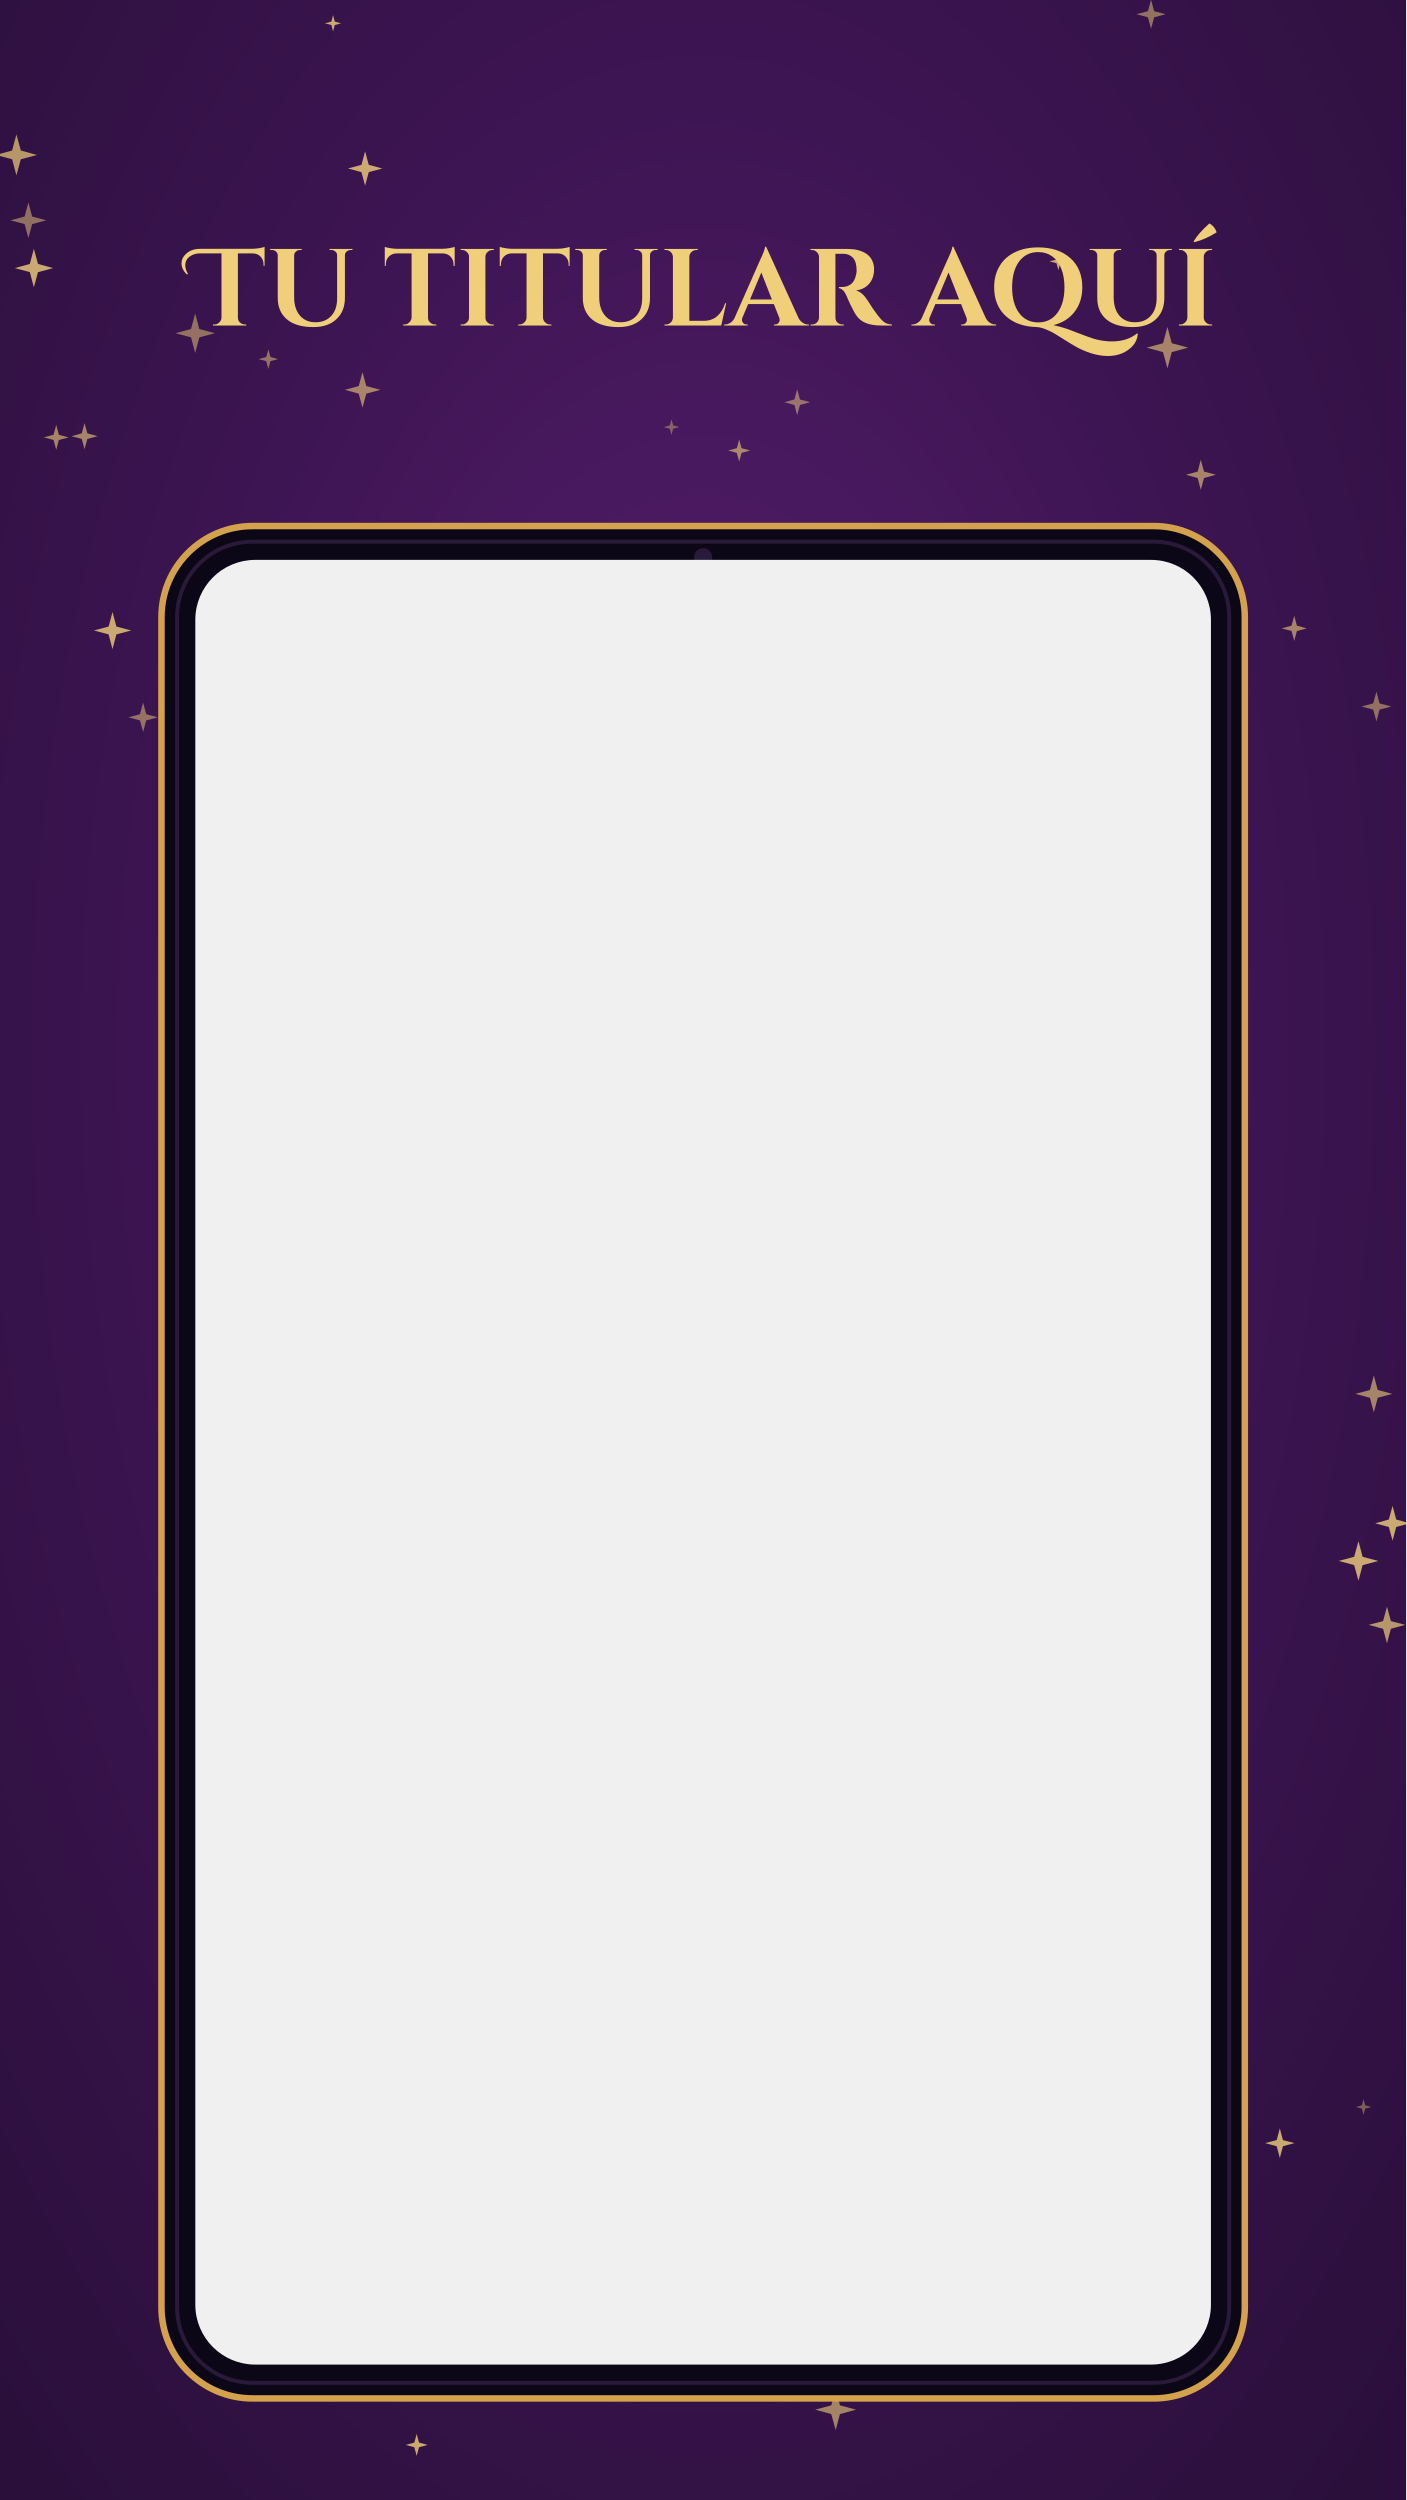
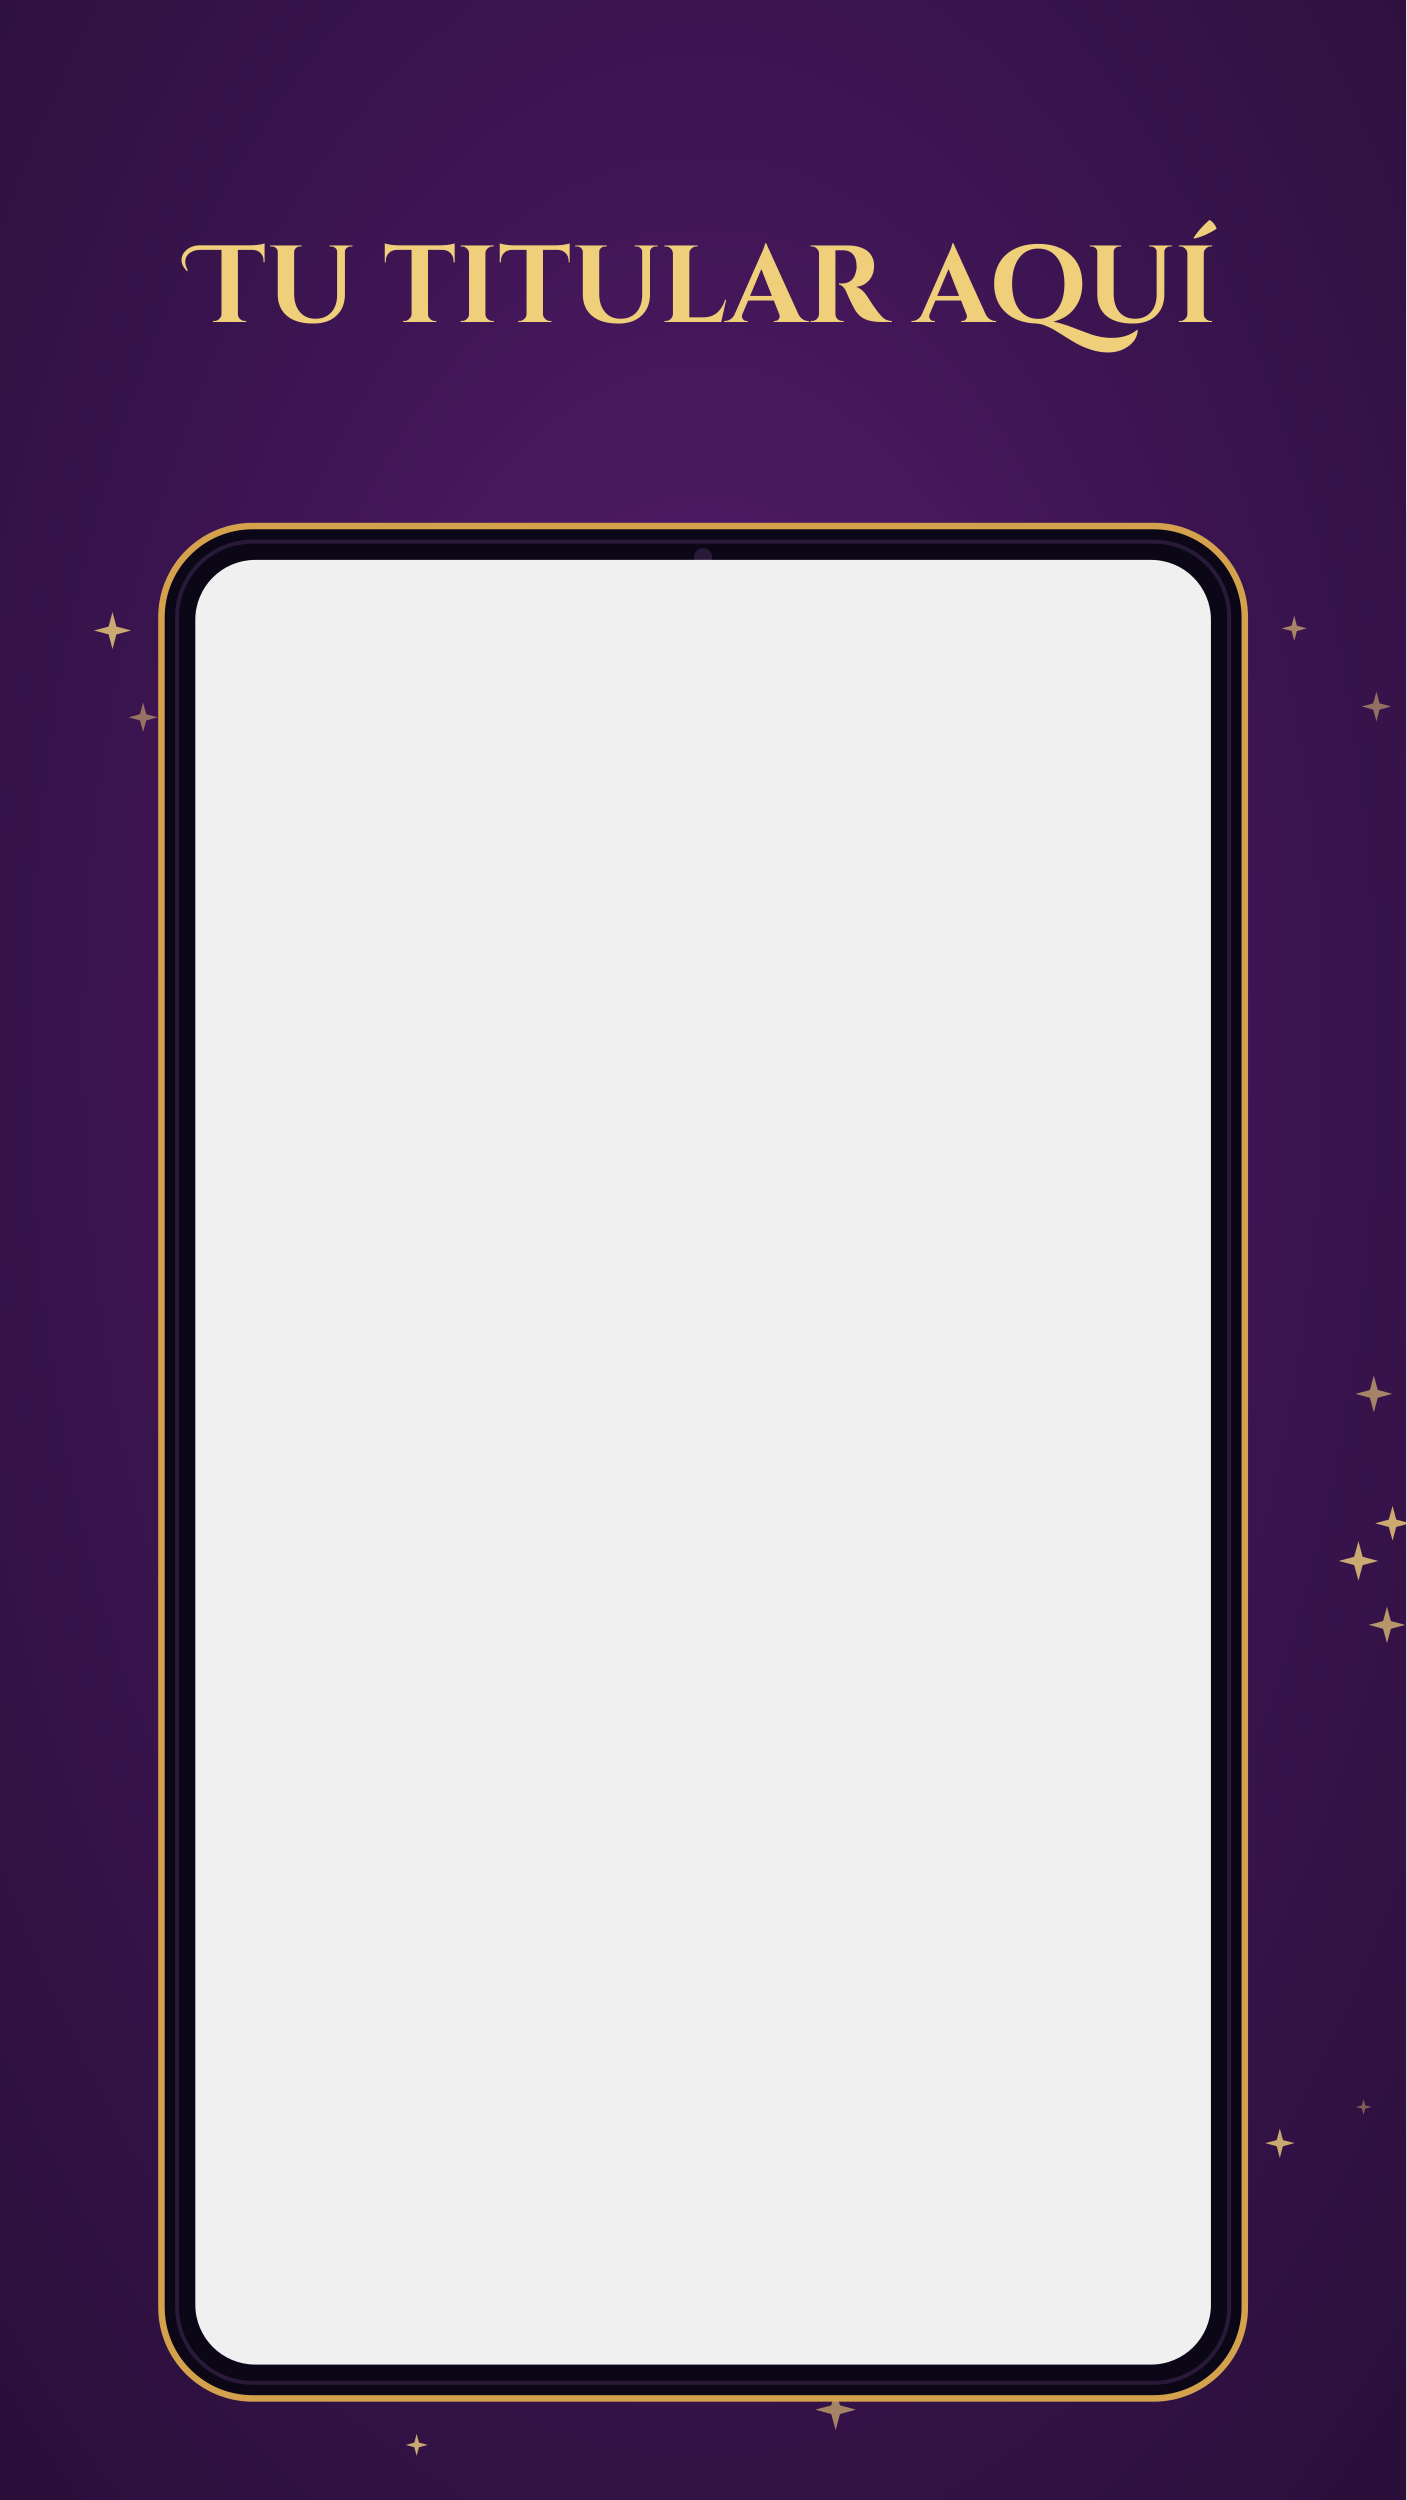
<svg xmlns="http://www.w3.org/2000/svg" width="1080" height="1920" viewBox="0 0 1080 1920">
  <defs>
    <radialGradient id="ball" cx=".38" cy=".32" r=".75">
      <stop offset="0" stop-color="#f2fffd" stop-opacity="1" />
      <stop offset="0.3" stop-color="#9fe3dc" stop-opacity="1" />
      <stop offset="0.75" stop-color="#2f8f83" stop-opacity="1" />
      <stop offset="1" stop-color="#1d5f63" stop-opacity="1" />
    </radialGradient>
    <radialGradient id="ballGlow" cx=".5" cy=".5" r=".5">
      <stop offset="0" stop-color="#9fe3dc" stop-opacity="0.55" />
      <stop offset="1" stop-color="#9fe3dc" stop-opacity="0" />
    </radialGradient>
    <linearGradient id="gold" x1="0" y1="0" x2="1" y2="1">
      <stop offset="0" stop-color="#f0cf7a" stop-opacity="1" />
      <stop offset="0.5" stop-color="#d4a24c" stop-opacity="1" />
      <stop offset="1" stop-color="#8a6420" stop-opacity="1" />
    </linearGradient>
    <linearGradient id="feather" x1="0" y1="1" x2="1" y2="0">
      <stop offset="0" stop-color="#1f6f68" stop-opacity="1" />
      <stop offset="1" stop-color="#56c2b4" stop-opacity="1" />
    </linearGradient>
    <radialGradient id="velvet" cx=".5" cy=".42" r=".75">
      <stop offset="0" stop-color="#5a1f72" stop-opacity="1" />
      <stop offset="0.55" stop-color="#3b1450" stop-opacity="1" />
      <stop offset="1" stop-color="#2a0f3a" stop-opacity="1" />
    </radialGradient>
    <radialGradient id="velvetDark" cx=".5" cy=".45" r=".75">
      <stop offset="0" stop-color="#2a0f3a" stop-opacity="1" />
      <stop offset="1" stop-color="#140a1f" stop-opacity="1" />
    </radialGradient>
    <mask id="hole">
      <rect width="1080" height="1920" fill="#fff" />
      <rect x="150" y="430" width="780" height="1386" rx="46" fill="#000" />
    </mask>
  </defs>
  <g mask="url(#hole)">
    <rect x="0" y="0" width="1080" height="1920" fill="url(#velvet)" />
-     <polygon points="12.6 103.2 16 115.6 28.4 119 16 122.3 12.6 134.7 9.3 122.3 -3.1 119 9.3 115.6" fill="#f0cf7a" opacity="0.7" />
-     <polygon points="278.4 285.8 281.3 296.5 292.1 299.4 281.3 302.3 278.4 313.1 275.5 302.3 264.8 299.4 275.5 296.5" fill="#f0cf7a" opacity="0.6" />
-     <polygon points="212.9 697.5 214.8 704.6 221.8 706.5 214.8 708.4 212.9 715.4 211 708.4 204 706.5 211 704.6" fill="#f0cf7a" opacity="0.6" />
-     <polygon points="320 1869.2 321.8 1875.9 328.5 1877.7 321.8 1879.5 320 1886.1 318.2 1879.5 311.6 1877.7 318.2 1875.9" fill="#f0cf7a" opacity="0.8" />
-     <polygon points="206.1 268.3 207.7 274.2 213.6 275.8 207.7 277.4 206.1 283.4 204.5 277.4 198.5 275.8 204.5 274.2" fill="#f0cf7a" opacity="0.5" />
-     <polygon points="591.7 1456.1 593.2 1461.4 598.5 1462.8 593.2 1464.2 591.7 1469.5 590.3 1464.2 585 1462.8 590.3 1461.4" fill="#f0cf7a" opacity="0.8" />
-     <polygon points="1043.3 1183.6 1046.5 1195.6 1058.5 1198.8 1046.5 1202 1043.3 1214 1040 1202 1028.1 1198.8 1040 1195.6" fill="#f0cf7a" opacity="0.8" />
-     <polygon points="43.2 326.3 45.2 333.9 52.7 335.9 45.2 337.9 43.2 345.5 41.1 337.9 33.6 335.9 41.1 333.9" fill="#f0cf7a" opacity="0.6" />
-     <polygon points="21.8 155.5 24.7 166.3 35.5 169.2 24.7 172.1 21.8 182.8 18.9 172.1 8.1 169.2 18.9 166.3" fill="#f0cf7a" opacity="0.5" />
-     <polygon points="759.5 1312.2 761.5 1319.6 768.9 1321.5 761.5 1323.5 759.5 1330.8 757.6 1323.5 750.2 1321.5 757.6 1319.6" fill="#f0cf7a" opacity="0.5" />
-     <polygon points="149.9 240.8 153.1 252.7 165 255.9 153.1 259.1 149.9 271.1 146.7 259.1 134.8 255.9 146.7 252.7" fill="#f0cf7a" opacity="0.5" />
-     <polygon points="205.6 1204.5 207.6 1211.9 215 1213.8 207.6 1215.8 205.6 1223.2 203.6 1215.8 196.2 1213.8 203.6 1211.9" fill="#f0cf7a" opacity="0.4" />
-     <polygon points="739 1757.6 741.4 1766.6 750.5 1769 741.4 1771.5 739 1780.5 736.6 1771.5 727.5 1769 736.6 1766.6" fill="#f0cf7a" opacity="0.8" />
-     <polygon points="707.7 1759 709.2 1764.6 714.8 1766.2 709.2 1767.7 707.7 1773.3 706.1 1767.7 700.5 1766.2 706.1 1764.6" fill="#f0cf7a" opacity="0.6" />
-     <polygon points="701.1 1695.2 704.4 1707.5 716.7 1710.8 704.4 1714.2 701.1 1726.4 697.8 1714.2 685.5 1710.8 697.8 1707.5" fill="#f0cf7a" opacity="0.8" />
-     <polygon points="641.8 1835 645.1 1847.3 657.4 1850.6 645.1 1854 641.8 1866.3 638.4 1854 626.1 1850.6 638.4 1847.3" fill="#f0cf7a" opacity="0.6" />
-     <polygon points="884 -0.2 886.4 8.6 895.2 10.9 886.4 13.3 884 22.1 881.6 13.3 872.8 10.9 881.6 8.6" fill="#f0cf7a" opacity="0.5" />
-     <polygon points="1055.1 1056.3 1058.1 1067.5 1069.3 1070.5 1058.1 1073.5 1055.1 1084.7 1052.1 1073.5 1040.9 1070.5 1052.1 1067.5" fill="#f0cf7a" opacity="0.6" />
-     <polygon points="693.7 1406.5 696.2 1415.6 705.3 1418 696.2 1420.5 693.7 1429.5 691.3 1420.5 682.2 1418 691.3 1415.6" fill="#f0cf7a" opacity="0.5" />
-     <polygon points="255.8 11.6 257.1 16.6 262 17.9 257.1 19.2 255.8 24.1 254.5 19.2 249.5 17.9 254.5 16.6" fill="#f0cf7a" opacity="0.8" />
-     <polygon points="900 1204.6 901.3 1209.5 906.2 1210.8 901.3 1212.1 900 1216.9 898.7 1212.1 893.9 1210.8 898.7 1209.5" fill="#f0cf7a" opacity="0.7" />
-     <polygon points="642.5 1360.4 645.9 1373 658.4 1376.4 645.9 1379.7 642.5 1392.3 639.1 1379.7 626.5 1376.4 639.1 1373" fill="#f0cf7a" opacity="0.5" />
-     <polygon points="1065.2 1233.9 1068.2 1245 1079.2 1247.9 1068.2 1250.9 1065.2 1262 1062.2 1250.9 1051.1 1247.9 1062.2 1245" fill="#f0cf7a" opacity="0.7" />
-     <polygon points="896.6 251.1 899.9 263.6 912.5 267 899.9 270.4 896.6 282.9 893.2 270.4 880.6 267 893.2 263.6" fill="#f0cf7a" opacity="0.6" />
-     <polygon points="612.2 298.9 614.4 306.8 622.2 308.9 614.4 311 612.2 318.9 610.1 311 602.3 308.9 610.1 306.8" fill="#f0cf7a" opacity="0.5" />
-     <polygon points="878.6 1640.9 881.5 1651.4 892 1654.2 881.5 1657 878.6 1667.6 875.8 1657 865.3 1654.2 875.8 1651.4" fill="#f0cf7a" opacity="0.7" />
-     <polygon points="1069.5 1156.5 1072.3 1167 1082.8 1169.9 1072.3 1172.7 1069.5 1183.2 1066.6 1172.7 1056.1 1169.9 1066.6 1167" fill="#f0cf7a" opacity="0.8" />
-     <polygon points="528.4 429.3 530.9 438.7 540.2 441.2 530.9 443.7 528.4 453 525.8 443.7 516.5 441.2 525.8 438.7" fill="#f0cf7a" opacity="0.7" />
-     <polygon points="922.2 353.1 924.7 362.2 933.8 364.6 924.7 367.1 922.2 376.2 919.8 367.1 910.7 364.6 919.8 362.2" fill="#f0cf7a" opacity="0.6" />
-     <polygon points="567.7 337.5 569.5 344.2 576.2 346 569.5 347.8 567.7 354.5 565.9 347.8 559.2 346 565.9 344.2" fill="#f0cf7a" opacity="0.6" />
-     <polygon points="515.7 322 517 326.7 521.7 328 517 329.3 515.7 334 514.4 329.3 509.7 328 514.4 326.7" fill="#f0cf7a" opacity="0.4" />
-     <polygon points="26 191.1 29.2 202.7 40.8 205.9 29.2 209 26 220.6 22.9 209 11.3 205.9 22.9 202.7" fill="#f0cf7a" opacity="0.8" />
-     <polygon points="64.9 324.9 67.1 332.8 75 335 67.1 337.1 64.9 345 62.8 337.1 54.9 335 62.8 332.8" fill="#f0cf7a" opacity="0.6" />
-     <polygon points="854.8 1350.6 857.8 1361.6 868.8 1364.6 857.8 1367.6 854.8 1378.6 851.9 1367.6 840.8 1364.6 851.9 1361.6" fill="#f0cf7a" opacity="0.6" />
-     <polygon points="86.4 470 89.4 481.2 100.7 484.2 89.4 487.2 86.4 498.5 83.4 487.2 72.1 484.2 83.4 481.2" fill="#f0cf7a" opacity="0.8" />
-     <polygon points="994 472.9 996 480.5 1003.6 482.6 996 484.6 994 492.2 991.9 484.6 984.3 482.6 991.9 480.5" fill="#f0cf7a" opacity="0.6" />
-     <polygon points="896.7 760 900.1 772.4 912.5 775.8 900.1 779.1 896.7 791.5 893.4 779.1 881 775.8 893.4 772.4" fill="#f0cf7a" opacity="0.6" />
-     <polygon points="316.7 1685.9 319.2 1695.2 328.4 1697.6 319.2 1700.1 316.7 1709.4 314.2 1700.1 305 1697.6 314.2 1695.2" fill="#f0cf7a" opacity="0.8" />
-     <polygon points="753.5 1776.1 755.9 1785.2 765 1787.6 755.9 1790.1 753.5 1799.2 751 1790.1 742 1787.6 751 1785.2" fill="#f0cf7a" opacity="0.7" />
-     <polygon points="175.4 1321.2 177.5 1329 185.3 1331.1 177.5 1333.2 175.4 1341 173.3 1333.2 165.5 1331.1 173.3 1329" fill="#f0cf7a" opacity="0.7" />
-     <polygon points="924.5 728 926.4 735 933.5 736.9 926.4 738.8 924.5 745.9 922.6 738.8 915.6 736.9 922.6 735" fill="#f0cf7a" opacity="0.4" />
-     <polygon points="738.1 1390 741.5 1402.4 753.8 1405.7 741.5 1409 738.1 1421.3 734.8 1409 722.5 1405.7 734.8 1402.4" fill="#f0cf7a" opacity="0.5" />
-     <polygon points="280.4 116.2 283.2 126.6 293.6 129.4 283.2 132.2 280.4 142.6 277.6 132.2 267.2 129.4 277.6 126.6" fill="#f0cf7a" opacity="0.8" />
-     <polygon points="846.9 1575.6 850.2 1587.9 862.5 1591.3 850.2 1594.6 846.9 1606.9 843.6 1594.6 831.3 1591.3 843.6 1587.9" fill="#f0cf7a" opacity="0.5" />
-     <polygon points="1057.1 531.2 1059.5 540.2 1068.4 542.6 1059.5 545 1057.1 554 1054.6 545 1045.7 542.6 1054.6 540.2" fill="#f0cf7a" opacity="0.5" />
-     <polygon points="770.6 1447.2 773.2 1456.8 782.9 1459.4 773.2 1462 770.6 1471.6 768 1462 758.4 1459.4 768 1456.8" fill="#f0cf7a" opacity="0.7" />
-     <polygon points="595.4 1689.5 598.7 1701.7 610.9 1705 598.7 1708.3 595.4 1720.5 592.1 1708.3 579.9 1705 592.1 1701.7" fill="#f0cf7a" opacity="0.4" />
-     <polygon points="109.9 539.6 112.3 548.5 121.1 550.9 112.3 553.3 109.9 562.1 107.5 553.3 98.7 550.9 107.5 548.5" fill="#f0cf7a" opacity="0.5" />
-     <polygon points="982.9 1634.6 985.3 1643.6 994.2 1645.9 985.3 1648.3 982.9 1657.3 980.5 1648.3 971.6 1645.9 980.5 1643.6" fill="#f0cf7a" opacity="0.8" />
-     <polygon points="730 1518.6 732 1525.9 739.3 1527.9 732 1529.9 730 1537.3 728 1529.9 720.7 1527.9 728 1525.9" fill="#f0cf7a" opacity="0.8" />
-     <polygon points="1047.2 1612.1 1048.5 1616.9 1053.2 1618.2 1048.5 1619.4 1047.2 1624.2 1045.9 1619.4 1041.2 1618.2 1045.9 1616.9" fill="#f0cf7a" opacity="0.4" />
-     <polygon points="812.8 193.9 814.3 199.3 819.7 200.7 814.3 202.2 812.8 207.5 811.4 202.2 806 200.7 811.4 199.3" fill="#f0cf7a" opacity="0.8" />
-     <polygon points="857.4 1375 858.8 1380.2 864 1381.6 858.8 1383 857.4 1388.2 856 1383 850.9 1381.6 856 1380.2" fill="#f0cf7a" opacity="0.6" />
-     <path d="M144.4 210.4L143.5 210.8Q139.4 206.8 139.4 202.3L139.4 202.3Q139.4 198.8 141.7 196.2L141.7 196.2Q146 191.1 153.7 191.1L153.7 191.1L193.2 191.1Q196.9 191 199.7 190.5Q202.5 189.9 203.2 189.6L203.2 189.6L203.2 204.2L202.4 204.2L202.4 203.2Q202.4 199.4 200.1 197.1Q197.9 194.7 194 194.6L194 194.6L182.7 194.6L182.7 244Q182.8 247 185.4 248.5L185.4 248.5Q186.6 249.2 188 249.2L188 249.2L189.1 249.2L189.1 250L163.6 250L163.6 249.2L164.7 249.2Q166.9 249.2 168.4 247.6Q170 246.1 170.1 244L170.1 244L170.1 194.6L153.7 194.6Q150.2 194.6 147.6 195.9L147.6 195.9Q142.3 198.4 142.3 203.8L142.3 203.8Q142.3 207 144.4 210.4L144.4 210.4M270.7 191.2L270.7 192L269.3 192Q267.5 192 266.2 193.2Q264.9 194.3 264.9 196L264.9 196L264.9 228.7Q264.9 239.1 258.4 245.1Q252 251.2 240.7 251.2L240.7 251.2Q227.4 251.2 220.4 245.3Q213.3 239.3 213.3 228.8L213.3 228.8L213.3 196.2Q213.3 194.4 212 193.2Q210.7 192 208.9 192L208.9 192L207.5 192L207.5 191.2L231.7 191.2L231.7 192L230.4 192Q228.5 192 227.3 193.2Q226 194.3 225.9 196.1L225.9 196.1L225.9 228.2Q225.9 237.1 230.3 242.3Q234.7 247.5 242.3 247.5Q249.9 247.5 254.4 242.6Q258.9 237.7 258.9 229.3L258.9 229.3L258.9 196.1Q258.9 194.3 257.6 193.2Q256.3 192 254.5 192L254.5 192L253.1 192L253.1 191.2L270.7 191.2M339.9 194.6L328.7 194.6L328.7 244Q328.7 246.1 330.3 247.6Q331.8 249.2 334 249.2L334 249.2L335 249.2L335.1 250L309.6 250L309.6 249.2L310.7 249.2Q312.8 249.2 314.3 247.6Q315.9 246.1 316.1 244L316.1 244L316.1 194.6L304.7 194.6Q300.9 194.7 298.6 197.1Q296.3 199.4 296.3 203.2L296.3 203.2L296.3 204.2L295.5 204.2L295.5 189.6Q296.7 190.1 299.7 190.6Q302.8 191.1 305.4 191.1L305.4 191.1L339.2 191.1Q343.4 191 346 190.4Q348.6 189.9 349.2 189.6L349.2 189.6L349.2 204.2L348.3 204.2L348.3 203.2Q348.3 199.4 346 197.1Q343.8 194.7 339.9 194.6L339.9 194.6M353.8 249.2L354.9 249.2Q357 249.2 358.6 247.6Q360.2 246.1 360.2 243.9L360.2 243.9L360.2 197.2Q360.2 195.1 358.6 193.6Q357 192 354.9 192L354.9 192L353.8 192L353.8 191.2L379.3 191.2L379.2 192L378.2 192Q376 192 374.4 193.6Q372.8 195.1 372.8 197.2L372.8 197.2L372.8 243.9Q372.8 246.1 374.4 247.6Q376 249.2 378.2 249.2L378.2 249.2L379.2 249.2L379.3 250L353.8 250L353.8 249.2M428.3 194.6L417 194.6L417 244Q417.1 246.1 418.7 247.6Q420.2 249.2 422.4 249.2L422.4 249.2L423.4 249.2L423.5 250L398 250L398 249.2L399 249.2Q401.1 249.2 402.7 247.6Q404.3 246.1 404.4 244L404.4 244L404.4 194.6L393.1 194.6Q389.2 194.7 387 197.1Q384.7 199.4 384.7 203.2L384.7 203.2L384.7 204.2L383.8 204.2L383.8 189.6Q385 190.1 388.1 190.6Q391.2 191.1 393.8 191.1L393.8 191.1L427.6 191.1Q431.7 191 434.3 190.4Q436.9 189.9 437.5 189.6L437.5 189.6L437.5 204.2L436.7 204.2L436.7 203.2Q436.7 199.4 434.4 197.1Q432.1 194.7 428.3 194.6L428.3 194.6M505 191.2L505 192L503.5 192Q501.8 192 500.5 193.2Q499.2 194.3 499.2 196L499.2 196L499.2 228.7Q499.2 239.1 492.7 245.1Q486.2 251.2 475 251.2L475 251.2Q461.7 251.2 454.7 245.3Q447.6 239.3 447.6 228.8L447.6 228.8L447.6 196.2Q447.6 194.4 446.3 193.2Q445 192 443.1 192L443.1 192L441.8 192L441.8 191.2L466 191.2L466 192L464.7 192Q462.8 192 461.5 193.2Q460.3 194.3 460.2 196.1L460.2 196.1L460.2 228.2Q460.2 237.1 464.6 242.3Q468.9 247.5 476.6 247.5Q484.2 247.5 488.7 242.6Q493.1 237.7 493.2 229.3L493.2 229.3L493.2 196.1Q493.2 194.3 491.9 193.2Q490.6 192 488.8 192L488.8 192L487.4 192L487.4 191.2L505 191.2M510.3 249.2L511.4 249.2Q513.6 249.2 515.2 247.6Q516.7 246.1 516.8 243.9L516.8 243.9L516.8 197.3Q516.7 195.1 515.2 193.6Q513.6 192 511.4 192L511.4 192L510.3 192L510.3 191.2L535.9 191.2L535.8 192L534.8 192Q532.6 192 531 193.6Q529.4 195.1 529.4 197.3L529.4 197.3L529.4 246.4L540.4 246.4Q546.6 246.4 550.7 242.9Q554.9 239.3 556.9 232.9L556.9 232.9L557.7 232.9L553.9 250L510.3 250L510.3 249.2M620.5 249.2L620.5 249.2L621.2 249.2L621.2 250L594.4 250L594.4 249.2L595.2 249.2Q597 249.2 597.9 248Q598.8 246.9 598.8 245.9Q598.8 244.9 598.4 243.9L598.4 243.9L594.3 233.5L574.6 233.5L570.2 243.9Q569.8 245 569.8 245.9Q569.8 246.9 570.7 248Q571.6 249.2 573.5 249.2L573.5 249.2L574.2 249.2L574.2 250L556.2 250L556.2 249.2L557 249.2Q558.9 249.2 560.8 248Q562.8 246.8 564 244.5L564 244.5L583.4 200.5Q587.4 192.2 587.6 189.5L587.6 189.5L588.4 189.5L613.3 244.3Q614.6 246.7 616.5 247.9Q618.5 249.2 620.5 249.2M584.7 209.3L576 230L592.8 230L584.7 209.3M645.4 194.9L645.4 194.9L641.8 194.9Q641.6 194.9 641.6 194.9L641.6 194.9L641.6 243.9Q641.6 247 644.2 248.5L644.2 248.5Q645.5 249.2 646.9 249.2L646.9 249.2L648 249.2L648 250L622.5 250L622.5 249.2L623.6 249.2Q626.6 249.2 628.2 246.6L628.2 246.6Q628.9 245.4 629 244L629 244L629 197.3Q628.9 195.1 627.3 193.6Q625.8 192 623.6 192L623.6 192L622.5 192L622.5 191.2L651.3 191.2Q659.4 191.2 665.1 194.7L665.1 194.7Q667.9 196.5 669.6 199.6Q671.3 202.8 671.3 206.8Q671.3 210.8 669.9 214.1Q668.5 217.5 665.3 220Q662.1 222.5 657.5 223L657.5 223Q662.4 224.6 666.1 230.4L666.1 230.4Q675.2 245 679.5 247.7L679.5 247.7Q681.7 249.1 685 249.2L685 249.2L685 250L676.8 250Q669.6 250 664.8 248Q660 246.1 657 241.3L657 241.3Q655.5 238.8 653.1 233.9Q650.8 229 650 226.9L650 226.9Q647.8 221.9 644.3 221.3L644.3 221.3L644.3 220.4L646.9 220.4Q650.7 220.4 653.6 218.2Q656.5 215.9 657.5 210.8L657.5 210.8Q657.9 209 657.9 208L657.9 208Q657.9 201.1 655.1 198Q652.3 195 647.9 194.9L647.9 194.9Q647.1 194.9 645.4 194.9M764.3 249.2L764.3 249.2L765 249.2L765 250L738.2 250L738.2 249.2L739 249.2Q740.8 249.2 741.7 248Q742.6 246.9 742.6 245.9Q742.6 244.9 742.2 243.9L742.2 243.9L738.1 233.5L718.4 233.5L714 243.9Q713.6 245 713.6 245.9Q713.6 246.9 714.5 248Q715.4 249.2 717.3 249.2L717.3 249.2L718 249.2L718 250L700 250L700 249.2L700.8 249.2Q702.7 249.2 704.6 248Q706.6 246.8 707.8 244.5L707.8 244.5L727.2 200.5Q731.2 192.2 731.4 189.5L731.4 189.5L732.2 189.5L757.1 244.3Q758.4 246.7 760.3 247.9Q762.3 249.2 764.3 249.2M728.5 209.3L719.8 230L736.6 230L728.5 209.3M853.9 262.2L853.9 262.2Q865.8 262.2 873.3 256L873.3 256L873.8 256.4Q873.4 263.2 867.4 268L867.4 268Q860.7 273.4 850.8 273.4Q840.8 273.4 829.2 267.8L829.2 267.8Q824 265.2 812 257.5L812 257.5Q808.6 255.2 804.3 253.4Q800.1 251.5 796.4 251.2L796.4 251.2Q781.2 250.8 772.4 242.7Q763.5 234.5 763.5 220.6L763.5 220.6Q763.5 211.3 767.7 204.3Q771.8 197.4 779.5 193.7Q787.1 190 797.4 190L797.4 190Q812.9 190 822.1 198.3Q831.2 206.5 831.2 220.6L831.2 220.6Q831.2 231.8 825.3 239.4Q819.5 247.1 809 249.7L809 249.7Q814.3 250.8 819.5 252.6Q824.8 254.5 834.6 258.3Q844.5 262.2 853.9 262.2M782.7 200.8Q777.3 208.1 777.3 220.6Q777.3 233.1 782.7 240.4Q788.1 247.6 797.4 247.6Q806.6 247.6 812 240.4Q817.5 233.1 817.5 220.6L817.5 220.6Q817.5 212.4 815 206.2Q812.6 200.1 808 196.8Q803.5 193.6 797.4 193.6L797.4 193.6Q788.1 193.6 782.7 200.8M900 191.2L900 192L898.6 192Q896.8 192 895.5 193.2Q894.2 194.3 894.2 196L894.2 196L894.2 228.7Q894.2 239.1 887.8 245.1Q881.3 251.2 870 251.2L870 251.2Q856.8 251.2 849.7 245.3Q842.7 239.3 842.7 228.8L842.7 228.8L842.7 196.2Q842.7 194.4 841.4 193.2Q840 192 838.2 192L838.2 192L836.9 192L836.9 191.2L861 191.2L861 192L859.7 192Q857.9 192 856.6 193.2Q855.3 194.3 855.3 196.1L855.3 196.1L855.3 228.2Q855.3 237.1 859.6 242.3Q864 247.5 871.6 247.5Q879.3 247.5 883.7 242.6Q888.2 237.7 888.3 229.3L888.3 229.3L888.3 196.1Q888.3 194.3 887 193.2Q885.7 192 883.8 192L883.8 192L882.5 192L882.5 191.2L900 191.2M917.2 186L917.2 186L916.7 185.4Q920.3 179.2 928.8 171.6L928.8 171.6Q932.8 173.7 934.4 178.4L934.4 178.4Q925.8 183.9 917.2 186M905.4 249.2L906.5 249.2Q908.7 249.2 910.2 247.6Q911.8 246.1 911.9 243.9L911.9 243.9L911.9 197.2Q911.8 195.1 910.2 193.6Q908.7 192 906.5 192L906.5 192L905.4 192L905.4 191.2L930.9 191.2L930.9 192L929.8 192Q927.7 192 926.1 193.6Q924.5 195.1 924.5 197.2L924.5 197.2L924.5 243.9Q924.5 246.1 926.1 247.6Q927.7 249.2 929.8 249.2L929.8 249.2L930.9 249.2L930.9 250L905.4 250L905.4 249.2" fill="#f0cf7a" />
+     <clipPath id="nostars">
+       <rect y="390" width="1080" height="1920" />
+     </clipPath>
+     <g clip-path="url(#nostars)">
+       <rect x="0" y="0" width="1080" height="1920" fill="url(#velvet)" />
+       <polygon points="12.6 103.2 16 115.6 28.4 119 16 122.3 12.6 134.7 9.3 122.3 -3.1 119 9.3 115.6" fill="#f0cf7a" opacity="0.7" />
+       <polygon points="278.4 285.8 281.3 296.5 292.1 299.4 281.3 302.3 278.4 313.1 275.5 302.3 264.8 299.4 275.5 296.5" fill="#f0cf7a" opacity="0.6" />
+       <polygon points="212.9 697.5 214.8 704.6 221.8 706.5 214.8 708.4 212.9 715.4 211 708.4 204 706.5 211 704.6" fill="#f0cf7a" opacity="0.6" />
+       <polygon points="320 1869.2 321.8 1875.9 328.5 1877.7 321.8 1879.5 320 1886.1 318.2 1879.5 311.6 1877.7 318.2 1875.9" fill="#f0cf7a" opacity="0.8" />
+       <polygon points="206.1 268.3 207.7 274.2 213.6 275.8 207.7 277.4 206.1 283.4 204.5 277.4 198.5 275.8 204.5 274.2" fill="#f0cf7a" opacity="0.5" />
+       <polygon points="591.7 1456.1 593.2 1461.4 598.5 1462.8 593.2 1464.2 591.7 1469.5 590.3 1464.2 585 1462.8 590.3 1461.4" fill="#f0cf7a" opacity="0.8" />
+       <polygon points="1043.3 1183.6 1046.5 1195.6 1058.5 1198.8 1046.5 1202 1043.3 1214 1040 1202 1028.1 1198.8 1040 1195.6" fill="#f0cf7a" opacity="0.8" />
+       <polygon points="43.2 326.3 45.2 333.9 52.7 335.9 45.2 337.9 43.2 345.5 41.1 337.9 33.6 335.9 41.1 333.9" fill="#f0cf7a" opacity="0.6" />
+       <polygon points="21.8 155.5 24.7 166.3 35.5 169.2 24.7 172.1 21.8 182.8 18.9 172.1 8.1 169.2 18.9 166.3" fill="#f0cf7a" opacity="0.5" />
+       <polygon points="759.5 1312.2 761.5 1319.6 768.9 1321.5 761.5 1323.5 759.5 1330.8 757.6 1323.5 750.2 1321.5 757.6 1319.6" fill="#f0cf7a" opacity="0.5" />
+       <polygon points="149.9 240.8 153.1 252.7 165 255.9 153.1 259.1 149.9 271.1 146.7 259.1 134.8 255.9 146.7 252.7" fill="#f0cf7a" opacity="0.5" />
+       <polygon points="205.6 1204.5 207.6 1211.9 215 1213.8 207.6 1215.8 205.6 1223.2 203.6 1215.8 196.2 1213.8 203.6 1211.9" fill="#f0cf7a" opacity="0.4" />
+       <polygon points="739 1757.6 741.4 1766.6 750.5 1769 741.4 1771.5 739 1780.5 736.6 1771.5 727.5 1769 736.6 1766.6" fill="#f0cf7a" opacity="0.8" />
+       <polygon points="707.7 1759 709.2 1764.6 714.8 1766.2 709.2 1767.7 707.7 1773.3 706.1 1767.7 700.5 1766.2 706.1 1764.6" fill="#f0cf7a" opacity="0.6" />
+       <polygon points="701.1 1695.2 704.4 1707.5 716.7 1710.8 704.4 1714.2 701.1 1726.4 697.8 1714.2 685.5 1710.8 697.8 1707.5" fill="#f0cf7a" opacity="0.8" />
+       <polygon points="641.8 1835 645.1 1847.3 657.4 1850.6 645.1 1854 641.8 1866.3 638.4 1854 626.1 1850.6 638.4 1847.3" fill="#f0cf7a" opacity="0.6" />
+       <polygon points="884 -0.2 886.4 8.6 895.2 10.9 886.4 13.3 884 22.1 881.6 13.3 872.8 10.9 881.6 8.6" fill="#f0cf7a" opacity="0.5" />
+       <polygon points="1055.1 1056.3 1058.1 1067.5 1069.3 1070.5 1058.1 1073.5 1055.1 1084.7 1052.1 1073.5 1040.9 1070.5 1052.1 1067.5" fill="#f0cf7a" opacity="0.6" />
+       <polygon points="693.7 1406.5 696.2 1415.6 705.3 1418 696.2 1420.5 693.7 1429.5 691.3 1420.5 682.2 1418 691.3 1415.6" fill="#f0cf7a" opacity="0.5" />
+       <polygon points="255.8 11.6 257.1 16.6 262 17.9 257.1 19.2 255.8 24.1 254.5 19.2 249.5 17.9 254.5 16.6" fill="#f0cf7a" opacity="0.8" />
+       <polygon points="900 1204.6 901.3 1209.5 906.2 1210.8 901.3 1212.1 900 1216.9 898.7 1212.1 893.9 1210.8 898.7 1209.5" fill="#f0cf7a" opacity="0.7" />
+       <polygon points="642.5 1360.4 645.9 1373 658.4 1376.4 645.9 1379.7 642.5 1392.3 639.1 1379.7 626.5 1376.4 639.1 1373" fill="#f0cf7a" opacity="0.5" />
+       <polygon points="1065.2 1233.9 1068.2 1245 1079.2 1247.9 1068.2 1250.9 1065.2 1262 1062.2 1250.9 1051.1 1247.9 1062.2 1245" fill="#f0cf7a" opacity="0.7" />
+       <polygon points="896.6 251.1 899.9 263.6 912.5 267 899.9 270.4 896.6 282.9 893.2 270.4 880.6 267 893.2 263.6" fill="#f0cf7a" opacity="0.6" />
+       <polygon points="612.2 298.9 614.4 306.8 622.2 308.9 614.4 311 612.2 318.9 610.1 311 602.3 308.9 610.1 306.8" fill="#f0cf7a" opacity="0.5" />
+       <polygon points="878.6 1640.9 881.5 1651.4 892 1654.2 881.5 1657 878.6 1667.6 875.8 1657 865.3 1654.2 875.8 1651.4" fill="#f0cf7a" opacity="0.7" />
+       <polygon points="1069.5 1156.5 1072.3 1167 1082.8 1169.9 1072.3 1172.7 1069.5 1183.2 1066.6 1172.7 1056.1 1169.9 1066.6 1167" fill="#f0cf7a" opacity="0.8" />
+       <polygon points="528.4 429.3 530.9 438.7 540.2 441.2 530.9 443.7 528.4 453 525.8 443.7 516.5 441.2 525.8 438.7" fill="#f0cf7a" opacity="0.7" />
+       <polygon points="922.2 353.1 924.7 362.2 933.8 364.6 924.7 367.1 922.2 376.2 919.8 367.1 910.7 364.6 919.8 362.2" fill="#f0cf7a" opacity="0.6" />
+       <polygon points="567.7 337.5 569.5 344.2 576.2 346 569.5 347.8 567.7 354.5 565.9 347.8 559.2 346 565.9 344.2" fill="#f0cf7a" opacity="0.6" />
+       <polygon points="515.7 322 517 326.7 521.7 328 517 329.3 515.7 334 514.4 329.3 509.7 328 514.4 326.7" fill="#f0cf7a" opacity="0.4" />
+       <polygon points="26 191.1 29.2 202.7 40.8 205.9 29.2 209 26 220.6 22.9 209 11.3 205.9 22.9 202.7" fill="#f0cf7a" opacity="0.8" />
+       <polygon points="64.9 324.9 67.1 332.8 75 335 67.1 337.1 64.9 345 62.8 337.1 54.9 335 62.8 332.8" fill="#f0cf7a" opacity="0.6" />
+       <polygon points="854.8 1350.6 857.8 1361.6 868.8 1364.6 857.8 1367.6 854.8 1378.6 851.9 1367.6 840.8 1364.6 851.9 1361.6" fill="#f0cf7a" opacity="0.6" />
+       <polygon points="86.4 470 89.4 481.2 100.7 484.2 89.4 487.2 86.4 498.5 83.4 487.2 72.1 484.2 83.4 481.2" fill="#f0cf7a" opacity="0.8" />
+       <polygon points="994 472.9 996 480.5 1003.6 482.6 996 484.6 994 492.2 991.9 484.6 984.3 482.6 991.9 480.5" fill="#f0cf7a" opacity="0.6" />
+       <polygon points="896.7 760 900.1 772.4 912.5 775.8 900.1 779.1 896.7 791.5 893.4 779.1 881 775.8 893.4 772.4" fill="#f0cf7a" opacity="0.6" />
+       <polygon points="316.7 1685.9 319.2 1695.2 328.4 1697.6 319.2 1700.1 316.7 1709.4 314.2 1700.1 305 1697.6 314.2 1695.2" fill="#f0cf7a" opacity="0.8" />
+       <polygon points="753.5 1776.1 755.9 1785.2 765 1787.6 755.9 1790.1 753.5 1799.2 751 1790.1 742 1787.6 751 1785.2" fill="#f0cf7a" opacity="0.7" />
+       <polygon points="175.4 1321.2 177.5 1329 185.3 1331.1 177.5 1333.2 175.4 1341 173.3 1333.2 165.5 1331.1 173.3 1329" fill="#f0cf7a" opacity="0.7" />
+       <polygon points="924.5 728 926.4 735 933.5 736.9 926.4 738.8 924.5 745.9 922.6 738.8 915.6 736.9 922.6 735" fill="#f0cf7a" opacity="0.4" />
+       <polygon points="738.1 1390 741.5 1402.4 753.8 1405.7 741.5 1409 738.1 1421.3 734.8 1409 722.5 1405.7 734.8 1402.4" fill="#f0cf7a" opacity="0.5" />
+       <polygon points="280.4 116.2 283.2 126.6 293.6 129.4 283.2 132.2 280.4 142.6 277.6 132.2 267.2 129.4 277.6 126.6" fill="#f0cf7a" opacity="0.8" />
+       <polygon points="846.9 1575.6 850.2 1587.9 862.5 1591.3 850.2 1594.6 846.9 1606.9 843.6 1594.6 831.3 1591.3 843.6 1587.9" fill="#f0cf7a" opacity="0.5" />
+       <polygon points="1057.1 531.2 1059.5 540.2 1068.4 542.6 1059.5 545 1057.1 554 1054.6 545 1045.7 542.6 1054.6 540.2" fill="#f0cf7a" opacity="0.5" />
+       <polygon points="770.6 1447.2 773.2 1456.8 782.9 1459.4 773.2 1462 770.6 1471.6 768 1462 758.4 1459.4 768 1456.8" fill="#f0cf7a" opacity="0.7" />
+       <polygon points="595.4 1689.5 598.7 1701.7 610.9 1705 598.7 1708.3 595.4 1720.5 592.1 1708.3 579.9 1705 592.1 1701.7" fill="#f0cf7a" opacity="0.4" />
+       <polygon points="109.9 539.6 112.3 548.5 121.1 550.9 112.3 553.3 109.9 562.1 107.5 553.3 98.7 550.9 107.5 548.5" fill="#f0cf7a" opacity="0.5" />
+       <polygon points="982.9 1634.6 985.3 1643.6 994.2 1645.9 985.3 1648.3 982.9 1657.3 980.5 1648.3 971.6 1645.9 980.5 1643.6" fill="#f0cf7a" opacity="0.8" />
+       <polygon points="730 1518.6 732 1525.9 739.3 1527.9 732 1529.9 730 1537.3 728 1529.9 720.7 1527.9 728 1525.9" fill="#f0cf7a" opacity="0.8" />
+       <polygon points="1047.2 1612.1 1048.5 1616.9 1053.2 1618.2 1048.5 1619.4 1047.2 1624.2 1045.9 1619.4 1041.2 1618.2 1045.9 1616.9" fill="#f0cf7a" opacity="0.4" />
+       <polygon points="812.8 193.9 814.3 199.3 819.7 200.7 814.3 202.2 812.8 207.5 811.4 202.2 806 200.7 811.4 199.3" fill="#f0cf7a" opacity="0.8" />
+       <polygon points="857.4 1375 858.8 1380.2 864 1381.6 858.8 1383 857.4 1388.2 856 1383 850.9 1381.6 856 1380.2" fill="#f0cf7a" opacity="0.6" />
+     </g>
+     <path d="M144.4 207.7L143.5 208.1Q139.4 204.1 139.4 199.6L139.4 199.6Q139.4 196.1 141.7 193.5L141.7 193.5Q146 188.4 153.7 188.4L153.7 188.4L193.2 188.4Q196.9 188.3 199.7 187.8Q202.5 187.2 203.2 186.9L203.2 186.9L203.2 201.5L202.4 201.5L202.4 200.5Q202.4 196.7 200.1 194.4Q197.9 192 194 191.9L194 191.9L182.7 191.9L182.7 241.3Q182.8 244.3 185.4 245.8L185.4 245.8Q186.6 246.5 188 246.5L188 246.5L189.1 246.5L189.1 247.3L163.6 247.3L163.6 246.5L164.7 246.5Q166.9 246.5 168.4 244.9Q170 243.4 170.1 241.3L170.1 241.3L170.1 191.9L153.7 191.9Q150.2 191.9 147.6 193.2L147.6 193.2Q142.3 195.7 142.3 201.1L142.3 201.1Q142.3 204.3 144.4 207.7L144.4 207.7M270.7 188.5L270.7 189.3L269.3 189.3Q267.5 189.3 266.2 190.5Q264.9 191.6 264.9 193.3L264.9 193.3L264.9 226Q264.9 236.4 258.4 242.4Q252 248.5 240.7 248.5L240.7 248.5Q227.4 248.5 220.4 242.6Q213.3 236.6 213.3 226.1L213.3 226.1L213.3 193.5Q213.3 191.7 212 190.5Q210.7 189.3 208.9 189.3L208.9 189.3L207.5 189.3L207.5 188.5L231.7 188.5L231.7 189.3L230.4 189.3Q228.5 189.3 227.3 190.5Q226 191.6 225.9 193.4L225.9 193.4L225.9 225.5Q225.9 234.4 230.3 239.6Q234.7 244.8 242.3 244.8Q249.9 244.8 254.4 239.9Q258.9 235 258.9 226.6L258.9 226.6L258.9 193.4Q258.9 191.6 257.6 190.5Q256.3 189.3 254.5 189.3L254.5 189.3L253.1 189.3L253.1 188.5L270.7 188.5M339.9 191.9L328.7 191.9L328.7 241.3Q328.7 243.4 330.3 244.9Q331.8 246.5 334 246.5L334 246.5L335 246.5L335.1 247.3L309.6 247.3L309.6 246.5L310.7 246.5Q312.8 246.5 314.3 244.9Q315.9 243.4 316.1 241.3L316.1 241.3L316.1 191.9L304.7 191.9Q300.9 192 298.6 194.4Q296.3 196.7 296.3 200.5L296.3 200.5L296.3 201.5L295.5 201.5L295.5 186.9Q296.7 187.4 299.7 187.9Q302.8 188.4 305.4 188.4L305.4 188.4L339.2 188.4Q343.4 188.3 346 187.7Q348.6 187.2 349.2 186.9L349.2 186.9L349.2 201.5L348.3 201.5L348.3 200.5Q348.3 196.7 346 194.4Q343.8 192 339.9 191.9L339.9 191.9M353.8 246.5L354.9 246.5Q357 246.5 358.6 244.9Q360.2 243.4 360.2 241.2L360.2 241.2L360.2 194.5Q360.2 192.4 358.6 190.9Q357 189.3 354.9 189.3L354.9 189.3L353.8 189.3L353.8 188.5L379.3 188.5L379.2 189.3L378.2 189.3Q376 189.3 374.4 190.9Q372.8 192.4 372.8 194.5L372.8 194.5L372.8 241.2Q372.8 243.4 374.4 244.9Q376 246.5 378.2 246.5L378.2 246.5L379.2 246.5L379.3 247.3L353.8 247.3L353.8 246.5M428.3 191.9L417 191.9L417 241.3Q417.1 243.4 418.7 244.9Q420.2 246.5 422.4 246.5L422.4 246.5L423.4 246.5L423.5 247.3L398 247.3L398 246.5L399 246.5Q401.1 246.5 402.7 244.9Q404.3 243.4 404.4 241.3L404.4 241.3L404.4 191.9L393.1 191.9Q389.2 192 387 194.4Q384.7 196.7 384.7 200.5L384.7 200.5L384.7 201.5L383.8 201.5L383.8 186.9Q385 187.4 388.1 187.9Q391.2 188.4 393.8 188.4L393.8 188.4L427.6 188.4Q431.7 188.3 434.3 187.7Q436.9 187.2 437.5 186.9L437.5 186.9L437.5 201.5L436.7 201.5L436.7 200.5Q436.7 196.7 434.4 194.4Q432.1 192 428.3 191.9L428.3 191.9M505 188.5L505 189.3L503.5 189.3Q501.8 189.3 500.5 190.5Q499.2 191.6 499.2 193.3L499.2 193.3L499.2 226Q499.2 236.4 492.7 242.4Q486.2 248.5 475 248.5L475 248.5Q461.7 248.5 454.7 242.6Q447.6 236.6 447.6 226.1L447.6 226.1L447.6 193.5Q447.6 191.7 446.3 190.5Q445 189.3 443.1 189.3L443.1 189.3L441.8 189.3L441.8 188.5L466 188.5L466 189.3L464.7 189.3Q462.8 189.3 461.5 190.5Q460.3 191.6 460.2 193.4L460.2 193.4L460.2 225.5Q460.2 234.4 464.6 239.6Q468.9 244.8 476.6 244.8Q484.2 244.8 488.7 239.9Q493.1 235 493.2 226.6L493.2 226.6L493.2 193.4Q493.2 191.6 491.9 190.5Q490.6 189.3 488.8 189.3L488.8 189.3L487.4 189.3L487.4 188.5L505 188.5M510.3 246.5L511.4 246.5Q513.6 246.5 515.2 244.9Q516.7 243.4 516.8 241.2L516.8 241.2L516.8 194.6Q516.7 192.4 515.2 190.9Q513.6 189.3 511.4 189.3L511.4 189.3L510.3 189.3L510.3 188.5L535.9 188.5L535.8 189.3L534.8 189.3Q532.6 189.3 531 190.9Q529.4 192.4 529.4 194.6L529.4 194.6L529.4 243.7L540.4 243.7Q546.6 243.7 550.7 240.2Q554.9 236.6 556.9 230.2L556.9 230.2L557.7 230.2L553.9 247.3L510.3 247.3L510.3 246.5M620.5 246.5L620.5 246.5L621.2 246.5L621.2 247.3L594.4 247.3L594.4 246.5L595.2 246.5Q597 246.5 597.9 245.3Q598.8 244.2 598.8 243.2Q598.8 242.2 598.4 241.2L598.4 241.2L594.3 230.8L574.6 230.8L570.2 241.2Q569.8 242.3 569.8 243.2Q569.8 244.2 570.7 245.3Q571.6 246.5 573.5 246.5L573.5 246.5L574.2 246.5L574.2 247.3L556.2 247.3L556.2 246.5L557 246.5Q558.9 246.5 560.8 245.3Q562.8 244.1 564 241.8L564 241.8L583.4 197.8Q587.4 189.5 587.6 186.8L587.6 186.8L588.4 186.8L613.3 241.6Q614.6 244 616.5 245.2Q618.5 246.5 620.5 246.5M584.7 206.6L576 227.3L592.8 227.3L584.7 206.6M645.4 192.2L645.4 192.2L641.8 192.2Q641.6 192.2 641.6 192.2L641.6 192.2L641.6 241.2Q641.6 244.3 644.2 245.8L644.2 245.8Q645.5 246.5 646.9 246.5L646.9 246.5L648 246.5L648 247.3L622.5 247.3L622.5 246.5L623.6 246.5Q626.6 246.5 628.2 243.9L628.2 243.9Q628.9 242.7 629 241.3L629 241.3L629 194.6Q628.9 192.4 627.3 190.9Q625.8 189.3 623.6 189.3L623.6 189.3L622.5 189.3L622.5 188.5L651.3 188.5Q659.4 188.5 665.1 192L665.1 192Q667.9 193.8 669.6 196.9Q671.3 200.1 671.3 204.1Q671.3 208.1 669.9 211.4Q668.5 214.8 665.3 217.3Q662.1 219.8 657.5 220.3L657.5 220.3Q662.4 221.9 666.1 227.7L666.1 227.7Q675.2 242.3 679.5 245L679.5 245Q681.7 246.4 685 246.5L685 246.5L685 247.3L676.8 247.3Q669.6 247.3 664.8 245.3Q660 243.4 657 238.6L657 238.6Q655.5 236.1 653.1 231.2Q650.8 226.3 650 224.2L650 224.2Q647.8 219.2 644.3 218.6L644.3 218.6L644.3 217.7L646.9 217.7Q650.7 217.7 653.6 215.5Q656.5 213.2 657.5 208.1L657.5 208.1Q657.9 206.3 657.9 205.3L657.9 205.3Q657.9 198.4 655.1 195.3Q652.3 192.3 647.9 192.2L647.9 192.2Q647.1 192.2 645.4 192.2M764.3 246.5L764.3 246.5L765 246.5L765 247.3L738.2 247.3L738.2 246.5L739 246.5Q740.8 246.5 741.7 245.3Q742.6 244.2 742.6 243.2Q742.6 242.2 742.2 241.2L742.2 241.2L738.1 230.8L718.4 230.8L714 241.2Q713.6 242.3 713.6 243.2Q713.6 244.2 714.5 245.3Q715.4 246.5 717.3 246.5L717.3 246.5L718 246.5L718 247.3L700 247.3L700 246.5L700.8 246.5Q702.7 246.5 704.6 245.3Q706.6 244.1 707.8 241.8L707.8 241.8L727.2 197.8Q731.2 189.5 731.4 186.8L731.4 186.8L732.2 186.8L757.1 241.6Q758.4 244 760.3 245.2Q762.3 246.5 764.3 246.5M728.5 206.6L719.8 227.3L736.6 227.3L728.5 206.6M853.9 259.5L853.9 259.5Q865.8 259.5 873.3 253.3L873.3 253.3L873.8 253.7Q873.4 260.5 867.4 265.3L867.4 265.3Q860.7 270.7 850.8 270.7Q840.8 270.7 829.2 265.1L829.2 265.1Q824 262.5 812 254.8L812 254.8Q808.6 252.5 804.3 250.7Q800.1 248.8 796.4 248.5L796.4 248.5Q781.2 248.1 772.4 240Q763.5 231.8 763.5 217.9L763.5 217.9Q763.5 208.6 767.7 201.6Q771.8 194.7 779.5 191Q787.1 187.3 797.4 187.3L797.4 187.3Q812.9 187.3 822.1 195.6Q831.2 203.8 831.2 217.9L831.2 217.9Q831.2 229.1 825.3 236.7Q819.5 244.4 809 247L809 247Q814.3 248.1 819.5 249.9Q824.8 251.8 834.6 255.6Q844.5 259.5 853.9 259.5M782.7 198.1Q777.3 205.4 777.3 217.9Q777.3 230.4 782.7 237.7Q788.1 244.9 797.4 244.9Q806.6 244.9 812 237.7Q817.5 230.4 817.5 217.9L817.5 217.9Q817.5 209.7 815 203.5Q812.6 197.4 808 194.1Q803.5 190.9 797.4 190.9L797.4 190.9Q788.1 190.9 782.7 198.1M900 188.5L900 189.3L898.6 189.3Q896.8 189.3 895.5 190.5Q894.2 191.6 894.2 193.3L894.2 193.3L894.2 226Q894.2 236.4 887.8 242.4Q881.3 248.5 870 248.5L870 248.5Q856.8 248.5 849.7 242.6Q842.7 236.6 842.7 226.1L842.7 226.1L842.7 193.5Q842.7 191.7 841.4 190.5Q840 189.3 838.2 189.3L838.2 189.3L836.9 189.3L836.9 188.5L861 188.5L861 189.3L859.7 189.3Q857.9 189.3 856.6 190.5Q855.3 191.6 855.3 193.4L855.3 193.4L855.3 225.5Q855.3 234.4 859.6 239.6Q864 244.8 871.6 244.8Q879.3 244.8 883.7 239.9Q888.2 235 888.3 226.6L888.3 226.6L888.3 193.4Q888.3 191.6 887 190.5Q885.7 189.3 883.8 189.3L883.8 189.3L882.5 189.3L882.5 188.5L900 188.5M917.2 183.3L917.2 183.3L916.7 182.7Q920.3 176.5 928.8 168.9L928.8 168.9Q932.8 171 934.4 175.7L934.4 175.7Q925.8 181.2 917.2 183.3M905.4 246.5L906.5 246.5Q908.7 246.5 910.2 244.9Q911.8 243.4 911.9 241.2L911.9 241.2L911.9 194.5Q911.8 192.4 910.2 190.9Q908.7 189.3 906.5 189.3L906.5 189.3L905.4 189.3L905.4 188.5L930.9 188.5L930.9 189.3L929.8 189.3Q927.7 189.3 926.1 190.9Q924.5 192.4 924.5 194.5L924.5 194.5L924.5 241.2Q924.5 243.4 926.1 244.9Q927.7 246.5 929.8 246.5L929.8 246.5L930.9 246.5L930.9 247.3L905.4 247.3L905.4 246.5" fill="#f0cf7a" />
    <rect x="124" y="404" width="832" height="1438" rx="70" fill="#0c0716" stroke="#d4a24c" stroke-width="5" />
    <rect x="136" y="416" width="808" height="1414" rx="58" fill="none" stroke="#2a1a3a" stroke-width="3" />
    <rect x="150" y="430" width="780" height="1386" rx="46" fill="#000" fill-opacity="0" />
    <circle cx="540" cy="428" r="7" fill="#2a1a3a" />
  </g>
</svg>
